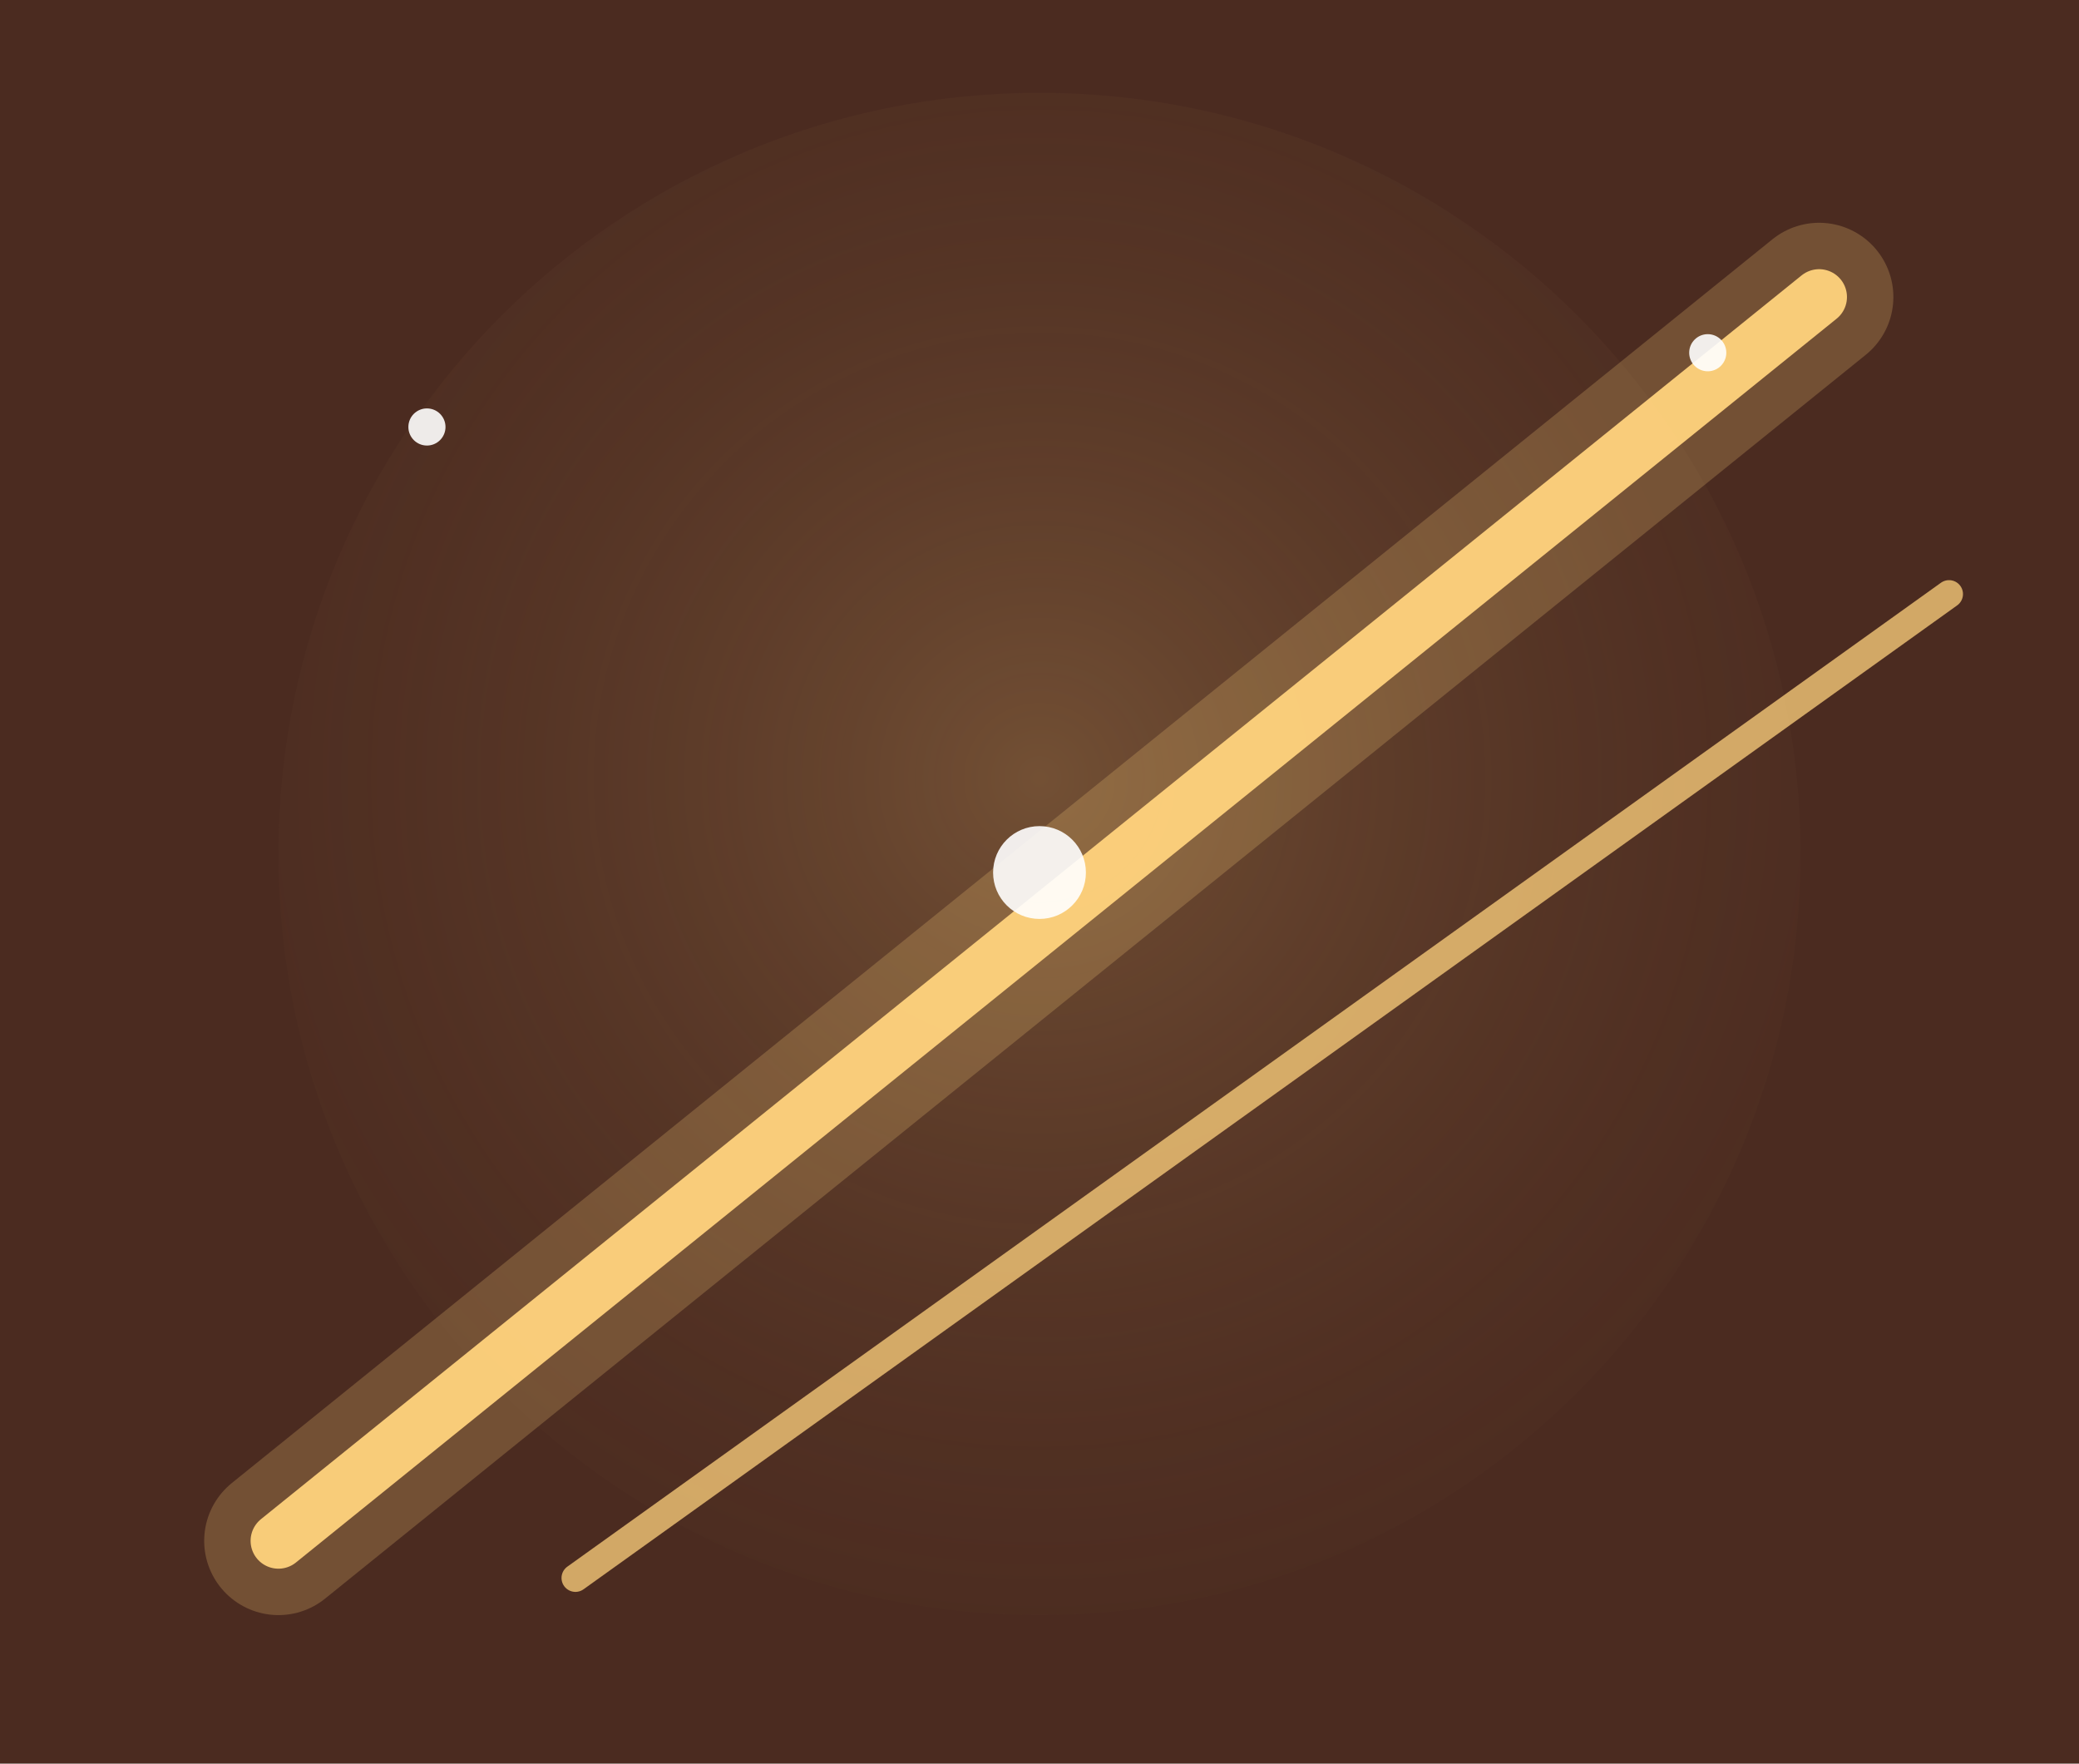
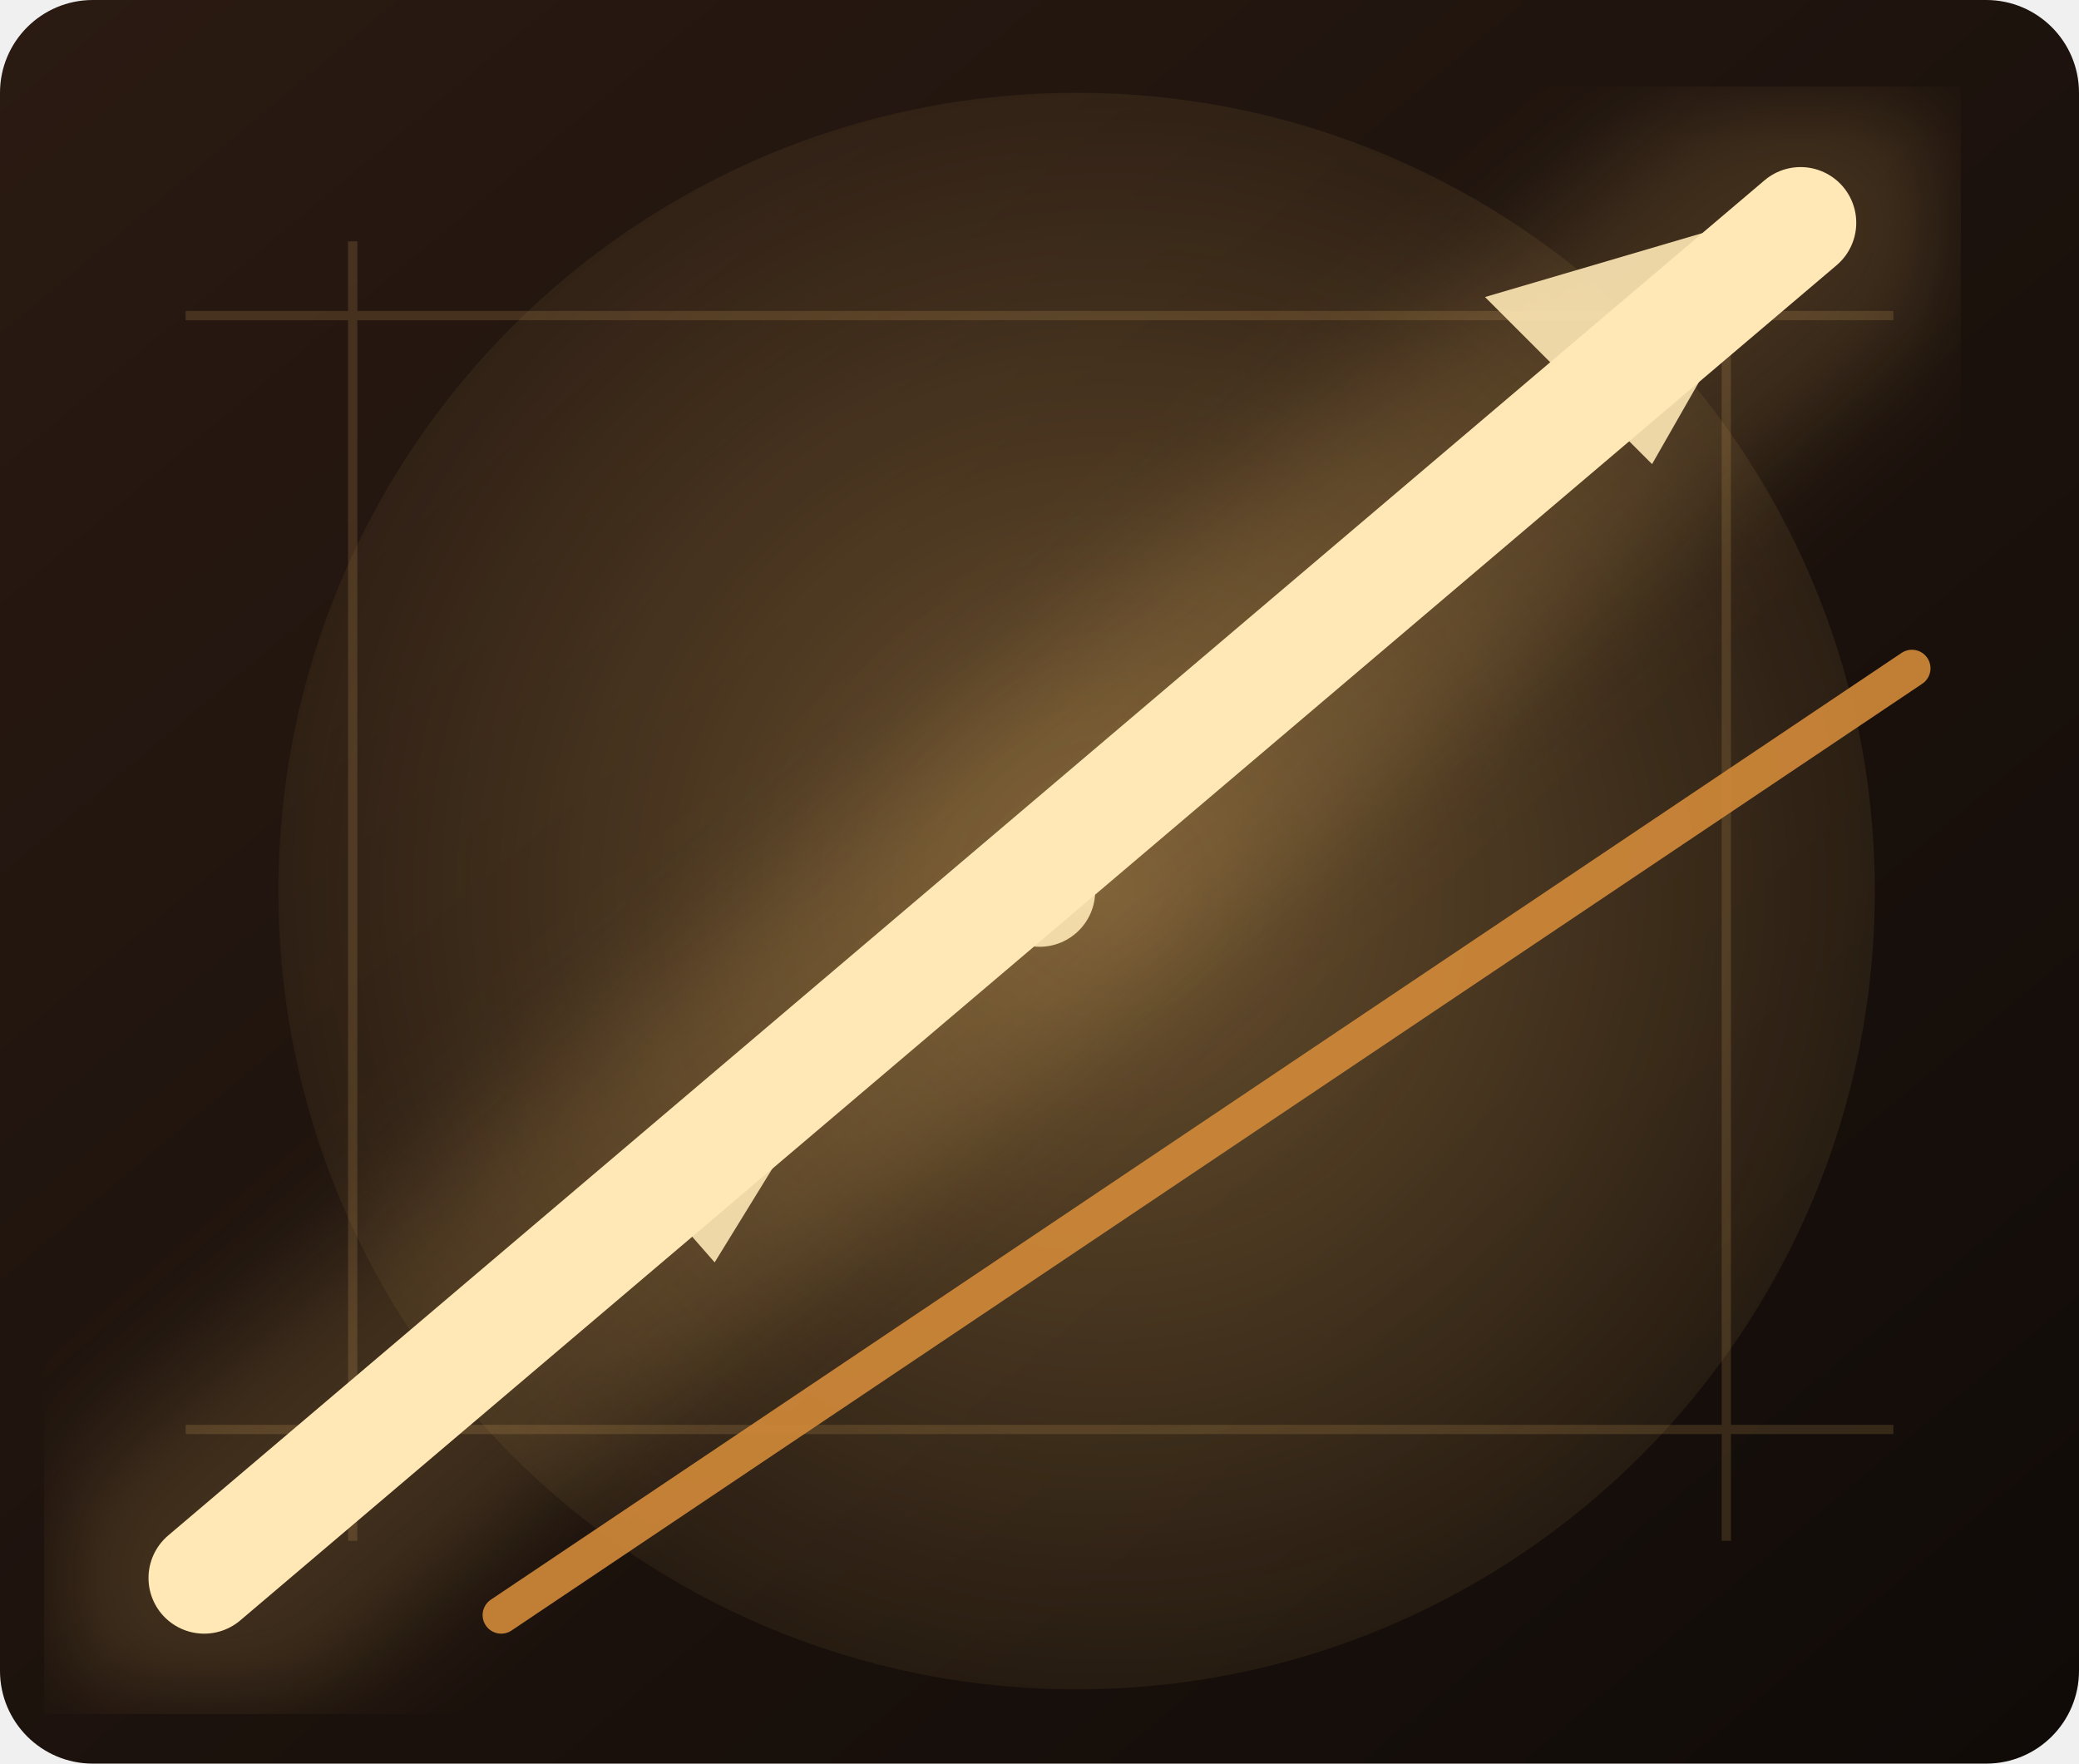
<svg xmlns="http://www.w3.org/2000/svg" width="224" height="190" viewBox="0 0 224 190">
  <defs>
-     <radialGradient id="r" cx="50%" cy="45%" r="70%">
-       <stop offset="0" stop-color="#ffd27d" stop-opacity=".22" />
-       <stop offset="1" stop-color="#4b2b20" stop-opacity="0" />
+     <linearGradient id="bg" x1="0" y1="0" x2="1" y2="1">
+       <stop stop-color="#2a1a12" />
+       <stop offset="1" stop-color="#100b08" />
+     </linearGradient>
+     <radialGradient id="g" cx="52%" cy="50%" r="62%">
+       <stop stop-color="#ffc96f" stop-opacity=".34" />
+       <stop offset="1" stop-color="#ffc96f" stop-opacity="0" />
    </radialGradient>
+     <filter id="blur">
+       <feGaussianBlur stdDeviation="6" />
+     </filter>
  </defs>
-   <rect width="224" height="190" fill="#4b2b20" />
-   <circle cx="112" cy="92" r="82" fill="url(#r)" />
-   <g fill="none" stroke="#ffd27d" stroke-linecap="round" stroke-linejoin="round">
-     <path d="M30 166 L196 32" stroke-width="16" opacity=".22" />
-     <path d="M30 166 L196 32" stroke-width="6" opacity=".95" />
-     <path d="M62 170 L210 64" stroke-width="3" opacity=".75" />
+   <rect width="224" height="190" rx="10" fill="url(#bg)" />
+   <circle cx="116" cy="96" r="86" fill="url(#g)" />
+   <g opacity=".18" stroke="#d6a65f" fill="none">
+     <path d="M20 34 H204 M20 154 H204" />
+     <path d="M38 26 L38 166 M186 26 L186 166" />
  </g>
-   <g fill="#ffffff" opacity=".9">
-     <circle cx="112" cy="94" r="5" />
-     <circle cx="184" cy="38" r="2" />
-     <circle cx="46" cy="46" r="2" />
+   <path d="M22 170 L194 24" stroke="#ffc96f" stroke-width="34" opacity=".16" stroke-linecap="round" filter="url(#blur)" />
+   <path d="M22 170 L194 24" stroke="#ffe8b5" stroke-width="12" stroke-linecap="round" />
+   <path d="M54 174 L206 72" stroke="#d38b3a" stroke-width="4" stroke-linecap="round" opacity=".9" />
+   <g fill="#ffe8b5" opacity=".9">
+     <path d="M160 32 l34 -10 -16 28 z" />
+     <path d="M70 128 l15 -5 -8 13 z" />
+     <circle cx="112" cy="96" r="6" />
  </g>
</svg>
